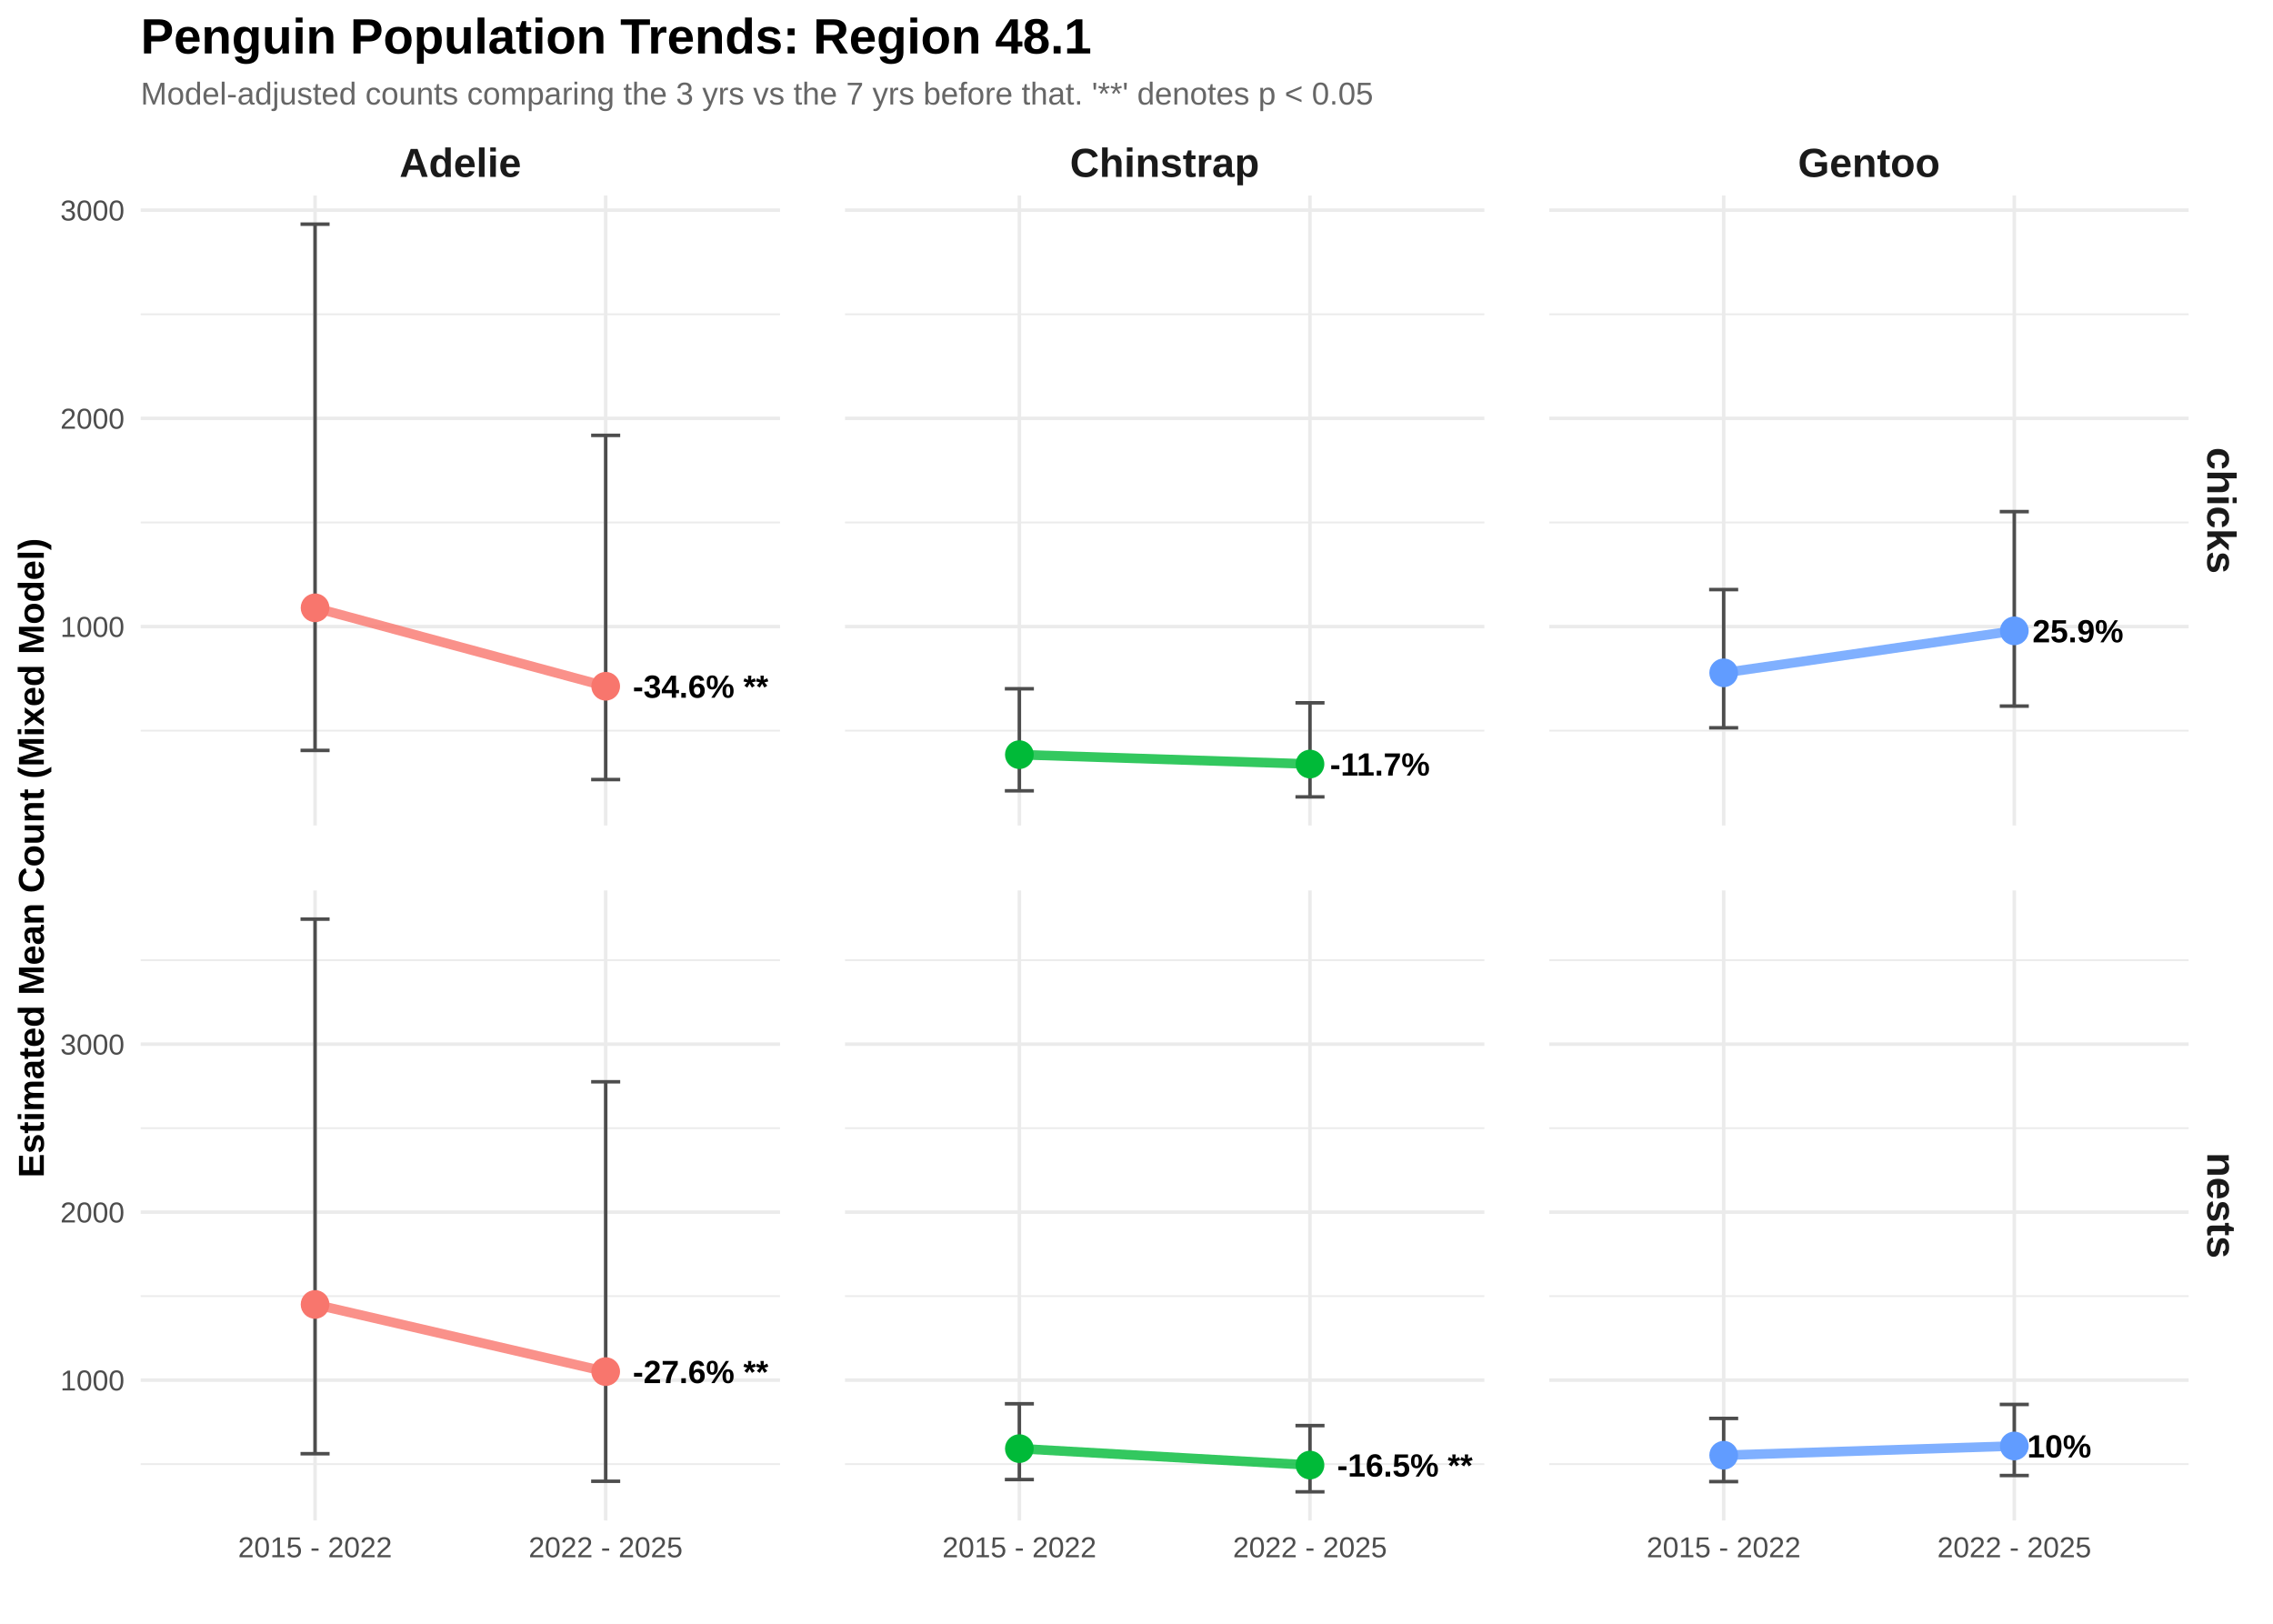
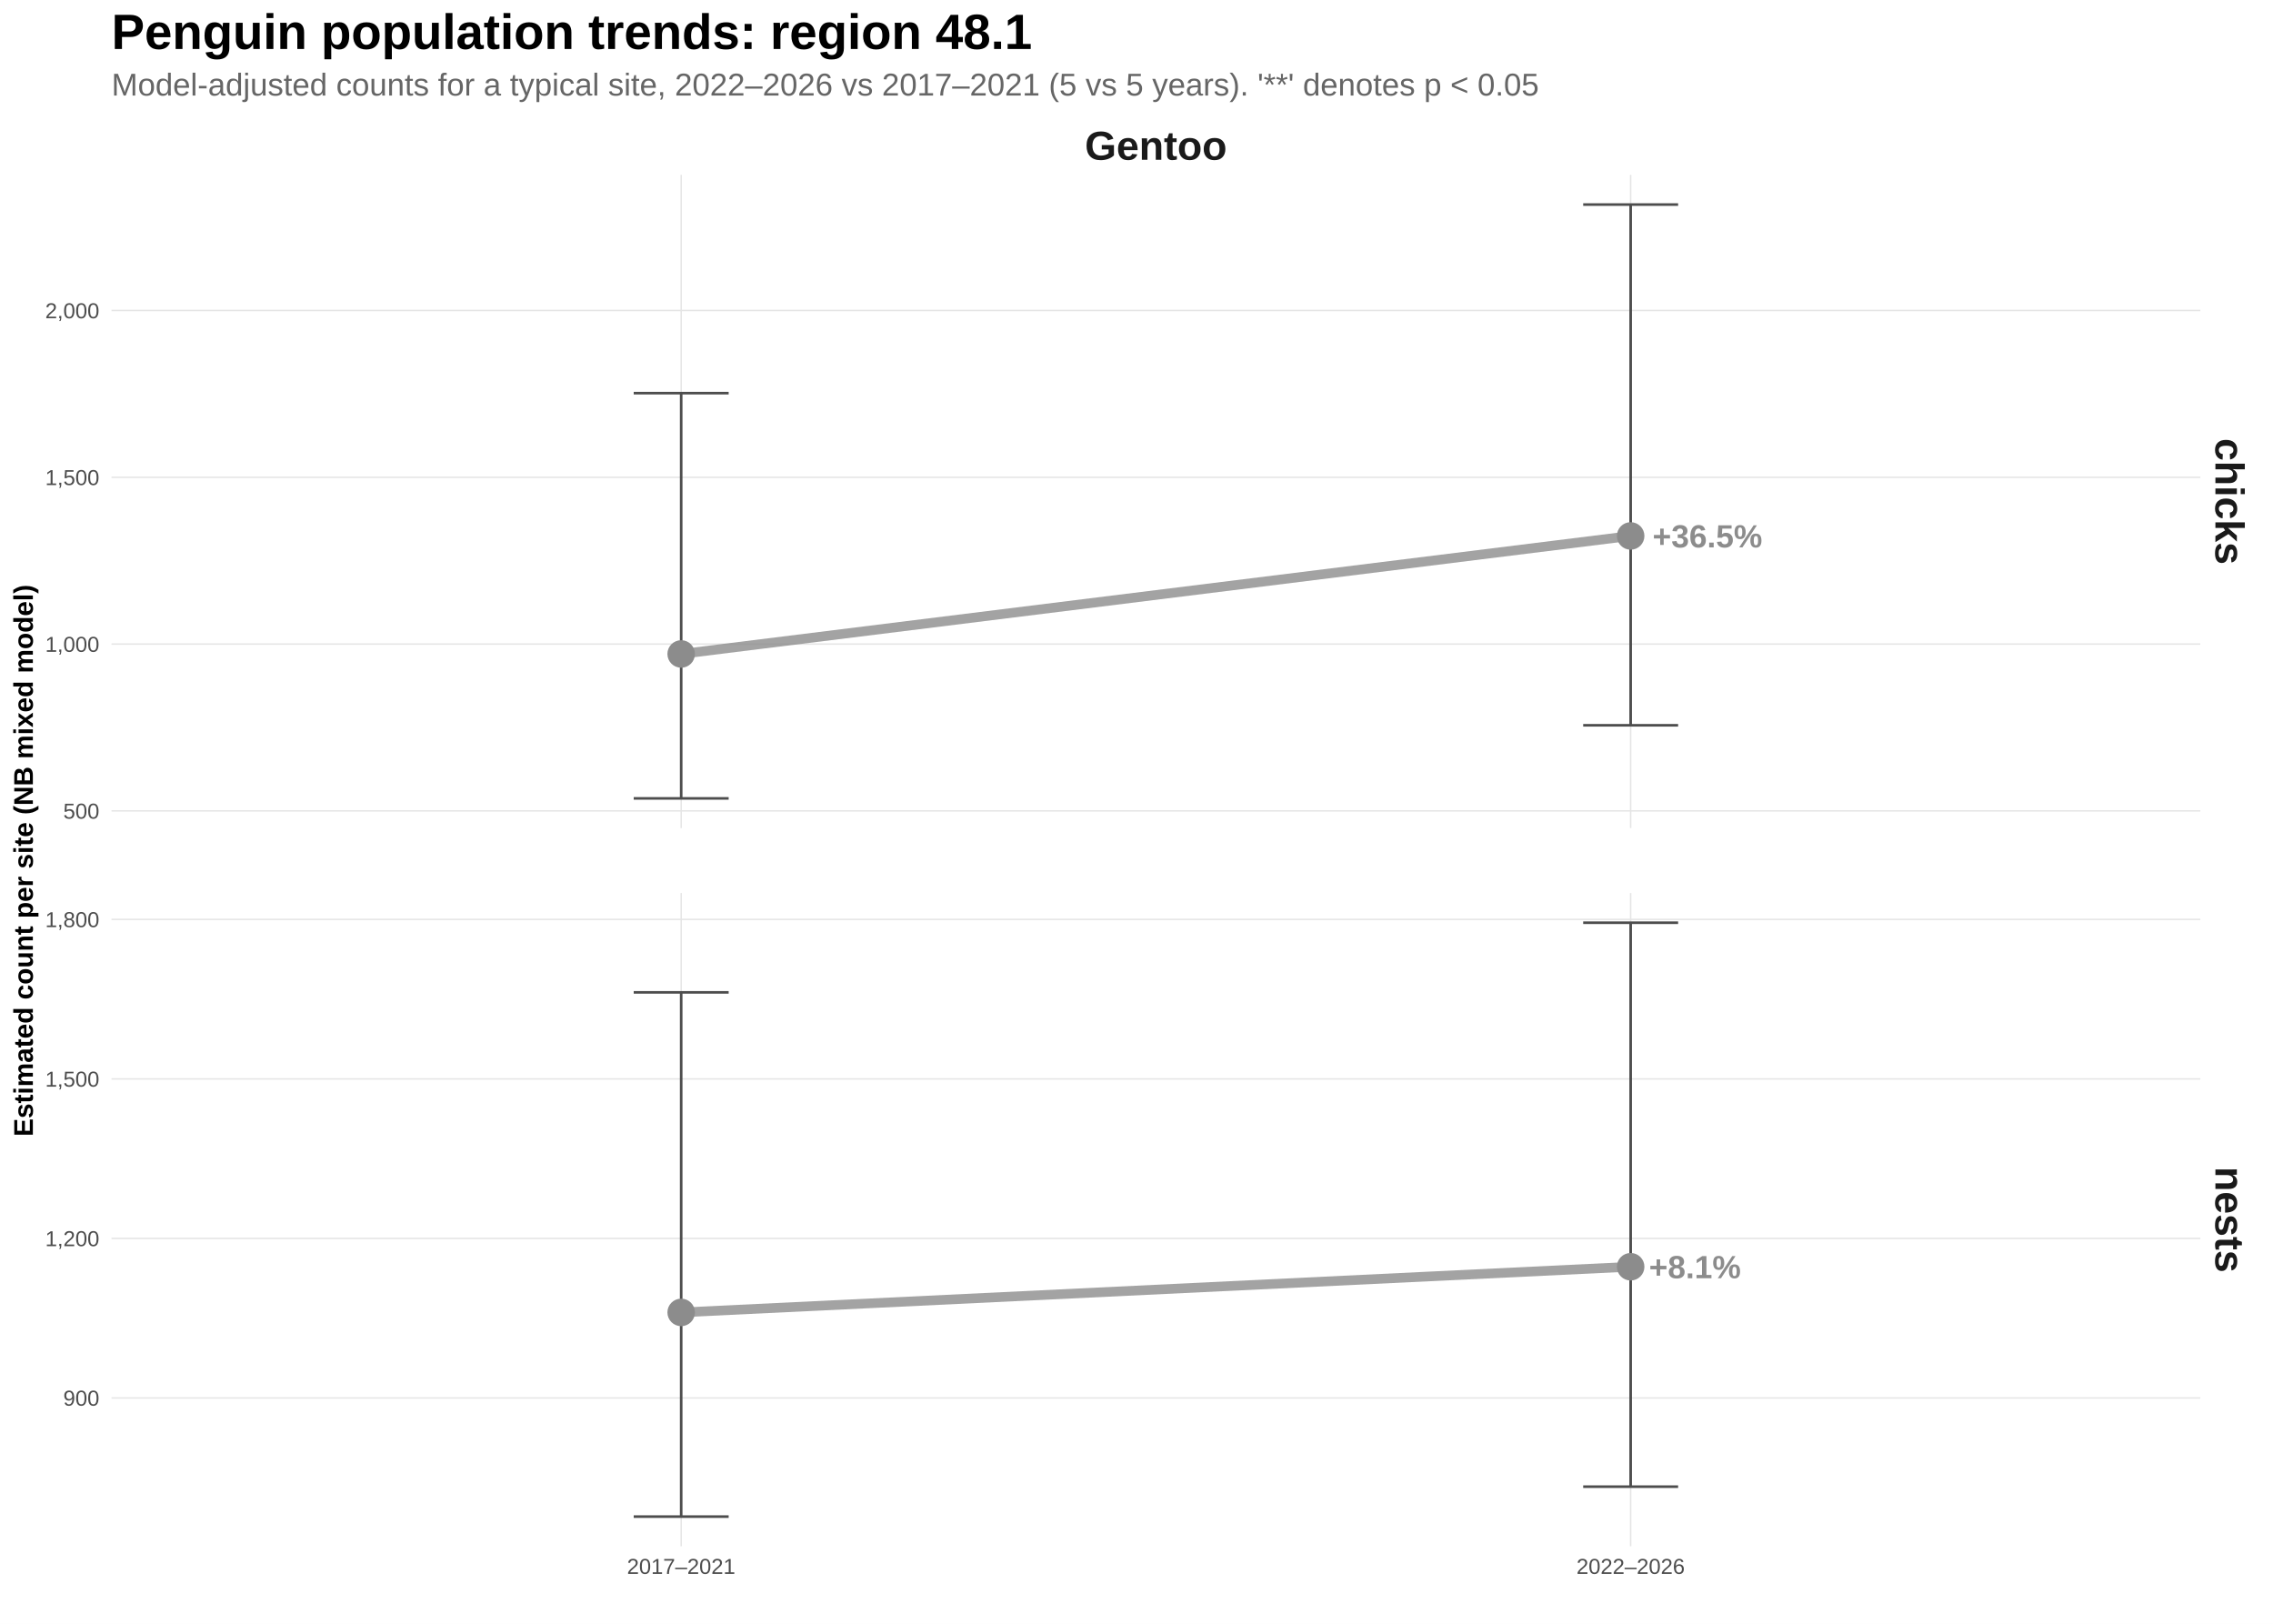
<svg xmlns="http://www.w3.org/2000/svg" width="1008.00pt" height="720.00pt" viewBox="0 0 1008.00 720.00">
  <g class="svglite">
    <defs>
      <style type="text/css">
    .svglite line, .svglite polyline, .svglite polygon, .svglite path, .svglite rect, .svglite circle {
      fill: none;
      stroke: #000000;
      stroke-linecap: round;
      stroke-linejoin: round;
      stroke-miterlimit: 10.00;
    }
    .svglite text {
      white-space: pre;
    }
    .svglite g.glyphgroup path {
      fill: inherit;
      stroke: none;
    }
  </style>
    </defs>
    <rect width="100%" height="100%" style="stroke: none; fill: #FFFFFF;" />
    <defs>
      <clipPath id="cpMC4wMHwxMDA4LjAwfDAuMDB8NzIwLjAw">
        <rect x="0.00" y="0.00" width="1008.00" height="720.00" />
      </clipPath>
    </defs>
    <g clip-path="url(#cpMC4wMHwxMDA4LjAwfDAuMDB8NzIwLjAw)">
-       <rect x="-0" y="0.00" width="1008.00" height="720.00" style="stroke-width: 1.55; stroke: none; fill: #FFFFFF;" />
+       <rect x="0" y="0.00" width="1008.00" height="720.00" style="stroke-width: 1.16; stroke: none; fill: #FFFFFF;" />
    </g>
    <defs>
-       <clipPath id="cpNjIuMzl8MzQ1LjkzfDg2LjcwfDM2Ni4wNQ==">
-         <rect x="62.39" y="86.70" width="283.53" height="279.35" />
+       <clipPath id="cpNDkuNDV8OTc1Ljc4fDc3LjU0fDM2Ny4xOQ==">
+         <rect x="49.45" y="77.54" width="926.33" height="289.66" />
      </clipPath>
    </defs>
-     <g clip-path="url(#cpNjIuMzl8MzQ1LjkzfDg2LjcwfDM2Ni4wNQ==)">
-       <polyline points="62.39,324.00 345.93,324.00 " style="stroke-width: 0.78; stroke: #EBEBEB; stroke-linecap: butt;" />
-       <polyline points="62.39,231.68 345.93,231.68 " style="stroke-width: 0.78; stroke: #EBEBEB; stroke-linecap: butt;" />
-       <polyline points="62.39,139.36 345.93,139.36 " style="stroke-width: 0.78; stroke: #EBEBEB; stroke-linecap: butt;" />
-       <polyline points="62.39,277.84 345.93,277.84 " style="stroke-width: 1.55; stroke: #EBEBEB; stroke-linecap: butt;" />
-       <polyline points="62.39,185.52 345.93,185.52 " style="stroke-width: 1.55; stroke: #EBEBEB; stroke-linecap: butt;" />
-       <polyline points="62.39,93.20 345.93,93.20 " style="stroke-width: 1.55; stroke: #EBEBEB; stroke-linecap: butt;" />
-       <polyline points="139.72,366.05 139.72,86.70 " style="stroke-width: 1.55; stroke: #EBEBEB; stroke-linecap: butt;" />
-       <polyline points="268.60,366.05 268.60,86.70 " style="stroke-width: 1.55; stroke: #EBEBEB; stroke-linecap: butt;" />
-       <polyline points="139.72,269.52 268.60,304.30 " style="stroke-width: 4.27; stroke: #F8766D; stroke-opacity: 0.80; stroke-linecap: butt;" />
-       <polyline points="133.27,99.40 146.16,99.40 " style="stroke-width: 1.55; stroke: #4D4D4D; stroke-linecap: butt;" />
-       <polyline points="139.72,99.40 139.72,332.75 " style="stroke-width: 1.55; stroke: #4D4D4D; stroke-linecap: butt;" />
-       <polyline points="133.27,332.75 146.16,332.75 " style="stroke-width: 1.55; stroke: #4D4D4D; stroke-linecap: butt;" />
-       <polyline points="262.15,193.06 275.04,193.06 " style="stroke-width: 1.55; stroke: #4D4D4D; stroke-linecap: butt;" />
-       <polyline points="268.60,193.06 268.60,345.67 " style="stroke-width: 1.55; stroke: #4D4D4D; stroke-linecap: butt;" />
-       <polyline points="262.15,345.67 275.04,345.67 " style="stroke-width: 1.55; stroke: #4D4D4D; stroke-linecap: butt;" />
-       <circle cx="139.72" cy="269.52" r="5.85" style="stroke-width: 1.03; stroke: #F8766D; fill: #F8766D;" />
-       <circle cx="268.60" cy="304.30" r="5.85" style="stroke-width: 1.03; stroke: #F8766D; fill: #F8766D;" />
-       <text x="280.61" y="309.39" style="font-size: 14.23px; font-weight: bold; font-family: &quot;Arial&quot;;" textLength="60.06px" lengthAdjust="spacingAndGlyphs">-34.6% **</text>
+     <g clip-path="url(#cpNDkuNDV8OTc1Ljc4fDc3LjU0fDM2Ny4xOQ==)">
+       <polyline points="49.45,359.56 975.78,359.56 " style="stroke-width: 0.64; stroke: #E5E5E5; stroke-linecap: butt;" />
+       <polyline points="49.45,285.60 975.78,285.60 " style="stroke-width: 0.64; stroke: #E5E5E5; stroke-linecap: butt;" />
+       <polyline points="49.45,211.65 975.78,211.65 " style="stroke-width: 0.64; stroke: #E5E5E5; stroke-linecap: butt;" />
+       <polyline points="49.45,137.69 975.78,137.69 " style="stroke-width: 0.64; stroke: #E5E5E5; stroke-linecap: butt;" />
+       <polyline points="302.08,367.19 302.08,77.54 " style="stroke-width: 0.64; stroke: #E5E5E5; stroke-linecap: butt;" />
+       <polyline points="723.14,367.19 723.14,77.54 " style="stroke-width: 0.64; stroke: #E5E5E5; stroke-linecap: butt;" />
+       <polyline points="302.08,289.98 723.14,237.65 " style="stroke-width: 4.27; stroke: #8C8C8C; stroke-opacity: 0.80; stroke-linecap: butt;" />
+       <polyline points="281.03,174.33 323.14,174.33 " style="stroke-width: 1.16; stroke: #4D4D4D; stroke-linecap: butt;" />
+       <polyline points="302.08,174.33 302.08,354.03 " style="stroke-width: 1.16; stroke: #4D4D4D; stroke-linecap: butt;" />
+       <polyline points="281.03,354.03 323.14,354.03 " style="stroke-width: 1.16; stroke: #4D4D4D; stroke-linecap: butt;" />
+       <polyline points="702.09,90.70 744.19,90.70 " style="stroke-width: 1.16; stroke: #4D4D4D; stroke-linecap: butt;" />
+       <polyline points="723.14,90.70 723.14,321.61 " style="stroke-width: 1.16; stroke: #4D4D4D; stroke-linecap: butt;" />
+       <polyline points="702.09,321.61 744.19,321.61 " style="stroke-width: 1.16; stroke: #4D4D4D; stroke-linecap: butt;" />
+       <circle cx="302.08" cy="289.98" r="5.72" style="stroke-width: 0.77; stroke: #8C8C8C; fill: #8C8C8C;" />
+       <circle cx="723.14" cy="237.65" r="5.72" style="stroke-width: 0.77; stroke: #8C8C8C; fill: #8C8C8C;" />
+       <text x="732.86" y="242.74" style="font-size: 14.23px; font-weight: bold;fill: #8C8C8C; font-family: &quot;Arial&quot;;" textLength="48.61px" lengthAdjust="spacingAndGlyphs">+36.5%</text>
    </g>
    <g clip-path="url(#cpMC4wMHwxMDA4LjAwfDAuMDB8NzIwLjAw)">
</g>
    <defs>
-       <clipPath id="cpNjIuMzl8MzQ1LjkzfDM5NC44NXw2NzQuMjA=">
-         <rect x="62.39" y="394.85" width="283.53" height="279.35" />
+       <clipPath id="cpNDkuNDV8OTc1Ljc4fDM5NS45OXw2ODUuNjU=">
+         <rect x="49.45" y="395.99" width="926.33" height="289.66" />
      </clipPath>
    </defs>
-     <g clip-path="url(#cpNjIuMzl8MzQ1LjkzfDM5NC44NXw2NzQuMjA=)">
-       <polyline points="62.39,649.21 345.93,649.21 " style="stroke-width: 0.78; stroke: #EBEBEB; stroke-linecap: butt;" />
-       <polyline points="62.39,574.73 345.93,574.73 " style="stroke-width: 0.78; stroke: #EBEBEB; stroke-linecap: butt;" />
-       <polyline points="62.39,500.25 345.93,500.25 " style="stroke-width: 0.78; stroke: #EBEBEB; stroke-linecap: butt;" />
-       <polyline points="62.39,425.77 345.93,425.77 " style="stroke-width: 0.78; stroke: #EBEBEB; stroke-linecap: butt;" />
-       <polyline points="62.39,611.97 345.93,611.97 " style="stroke-width: 1.55; stroke: #EBEBEB; stroke-linecap: butt;" />
-       <polyline points="62.39,537.49 345.93,537.49 " style="stroke-width: 1.55; stroke: #EBEBEB; stroke-linecap: butt;" />
-       <polyline points="62.39,463.01 345.93,463.01 " style="stroke-width: 1.55; stroke: #EBEBEB; stroke-linecap: butt;" />
-       <polyline points="139.72,674.20 139.72,394.85 " style="stroke-width: 1.55; stroke: #EBEBEB; stroke-linecap: butt;" />
-       <polyline points="268.60,674.20 268.60,394.85 " style="stroke-width: 1.55; stroke: #EBEBEB; stroke-linecap: butt;" />
-       <polyline points="139.72,578.42 268.60,608.19 " style="stroke-width: 4.27; stroke: #F8766D; stroke-opacity: 0.80; stroke-linecap: butt;" />
-       <polyline points="133.27,407.55 146.16,407.55 " style="stroke-width: 1.55; stroke: #4D4D4D; stroke-linecap: butt;" />
-       <polyline points="139.72,407.55 139.72,644.61 " style="stroke-width: 1.55; stroke: #4D4D4D; stroke-linecap: butt;" />
-       <polyline points="133.27,644.61 146.16,644.61 " style="stroke-width: 1.55; stroke: #4D4D4D; stroke-linecap: butt;" />
-       <polyline points="262.15,479.69 275.04,479.69 " style="stroke-width: 1.55; stroke: #4D4D4D; stroke-linecap: butt;" />
-       <polyline points="268.60,479.69 268.60,656.83 " style="stroke-width: 1.55; stroke: #4D4D4D; stroke-linecap: butt;" />
-       <polyline points="262.15,656.83 275.04,656.83 " style="stroke-width: 1.55; stroke: #4D4D4D; stroke-linecap: butt;" />
-       <circle cx="139.72" cy="578.42" r="5.85" style="stroke-width: 1.03; stroke: #F8766D; fill: #F8766D;" />
-       <circle cx="268.60" cy="608.19" r="5.85" style="stroke-width: 1.03; stroke: #F8766D; fill: #F8766D;" />
-       <text x="280.61" y="613.28" style="font-size: 14.23px; font-weight: bold; font-family: &quot;Arial&quot;;" textLength="60.06px" lengthAdjust="spacingAndGlyphs">-27.6% **</text>
+     <g clip-path="url(#cpNDkuNDV8OTc1Ljc4fDM5NS45OXw2ODUuNjU=)">
+       <polyline points="49.45,619.87 975.78,619.87 " style="stroke-width: 0.64; stroke: #E5E5E5; stroke-linecap: butt;" />
+       <polyline points="49.45,549.14 975.78,549.14 " style="stroke-width: 0.64; stroke: #E5E5E5; stroke-linecap: butt;" />
+       <polyline points="49.45,478.41 975.78,478.41 " style="stroke-width: 0.64; stroke: #E5E5E5; stroke-linecap: butt;" />
+       <polyline points="49.45,407.68 975.78,407.68 " style="stroke-width: 0.64; stroke: #E5E5E5; stroke-linecap: butt;" />
+       <polyline points="302.08,685.65 302.08,395.99 " style="stroke-width: 0.64; stroke: #E5E5E5; stroke-linecap: butt;" />
+       <polyline points="723.14,685.65 723.14,395.99 " style="stroke-width: 0.64; stroke: #E5E5E5; stroke-linecap: butt;" />
+       <polyline points="302.08,581.95 723.14,561.70 " style="stroke-width: 4.27; stroke: #8C8C8C; stroke-opacity: 0.80; stroke-linecap: butt;" />
+       <polyline points="281.03,440.05 323.14,440.05 " style="stroke-width: 1.16; stroke: #4D4D4D; stroke-linecap: butt;" />
+       <polyline points="302.08,440.05 302.08,672.49 " style="stroke-width: 1.16; stroke: #4D4D4D; stroke-linecap: butt;" />
+       <polyline points="281.03,672.49 323.14,672.49 " style="stroke-width: 1.16; stroke: #4D4D4D; stroke-linecap: butt;" />
+       <polyline points="702.09,409.16 744.19,409.16 " style="stroke-width: 1.16; stroke: #4D4D4D; stroke-linecap: butt;" />
+       <polyline points="723.14,409.16 723.14,659.22 " style="stroke-width: 1.16; stroke: #4D4D4D; stroke-linecap: butt;" />
+       <polyline points="702.09,659.22 744.19,659.22 " style="stroke-width: 1.16; stroke: #4D4D4D; stroke-linecap: butt;" />
+       <circle cx="302.08" cy="581.95" r="5.72" style="stroke-width: 0.77; stroke: #8C8C8C; fill: #8C8C8C;" />
+       <circle cx="723.14" cy="561.70" r="5.72" style="stroke-width: 0.77; stroke: #8C8C8C; fill: #8C8C8C;" />
+       <text x="731.28" y="566.79" style="font-size: 14.23px; font-weight: bold;fill: #8C8C8C; font-family: &quot;Arial&quot;;" textLength="40.70px" lengthAdjust="spacingAndGlyphs">+8.1%</text>
    </g>
    <g clip-path="url(#cpMC4wMHwxMDA4LjAwfDAuMDB8NzIwLjAw)">
</g>
    <defs>
-       <clipPath id="cpMzc0LjczfDY1OC4yNnw4Ni43MHwzNjYuMDU=">
-         <rect x="374.73" y="86.70" width="283.53" height="279.35" />
+       <clipPath id="cpNDkuNDV8OTc1Ljc4fDUxLjI5fDc3LjU0">
+         <rect x="49.45" y="51.29" width="926.33" height="26.25" />
      </clipPath>
    </defs>
-     <g clip-path="url(#cpMzc0LjczfDY1OC4yNnw4Ni43MHwzNjYuMDU=)">
-       <polyline points="374.73,324.00 658.26,324.00 " style="stroke-width: 0.78; stroke: #EBEBEB; stroke-linecap: butt;" />
-       <polyline points="374.73,231.68 658.26,231.68 " style="stroke-width: 0.78; stroke: #EBEBEB; stroke-linecap: butt;" />
-       <polyline points="374.73,139.36 658.26,139.36 " style="stroke-width: 0.78; stroke: #EBEBEB; stroke-linecap: butt;" />
-       <polyline points="374.73,277.84 658.26,277.84 " style="stroke-width: 1.55; stroke: #EBEBEB; stroke-linecap: butt;" />
-       <polyline points="374.73,185.52 658.26,185.52 " style="stroke-width: 1.55; stroke: #EBEBEB; stroke-linecap: butt;" />
-       <polyline points="374.73,93.20 658.26,93.20 " style="stroke-width: 1.55; stroke: #EBEBEB; stroke-linecap: butt;" />
-       <polyline points="452.05,366.05 452.05,86.70 " style="stroke-width: 1.55; stroke: #EBEBEB; stroke-linecap: butt;" />
-       <polyline points="580.93,366.05 580.93,86.70 " style="stroke-width: 1.55; stroke: #EBEBEB; stroke-linecap: butt;" />
-       <polyline points="452.05,334.63 580.93,338.80 " style="stroke-width: 4.27; stroke: #00BA38; stroke-opacity: 0.80; stroke-linecap: butt;" />
-       <polyline points="445.61,305.42 458.50,305.42 " style="stroke-width: 1.55; stroke: #4D4D4D; stroke-linecap: butt;" />
-       <polyline points="452.05,305.42 452.05,350.66 " style="stroke-width: 1.55; stroke: #4D4D4D; stroke-linecap: butt;" />
-       <polyline points="445.61,350.66 458.50,350.66 " style="stroke-width: 1.55; stroke: #4D4D4D; stroke-linecap: butt;" />
-       <polyline points="574.49,311.64 587.38,311.64 " style="stroke-width: 1.55; stroke: #4D4D4D; stroke-linecap: butt;" />
-       <polyline points="580.93,311.64 580.93,353.35 " style="stroke-width: 1.55; stroke: #4D4D4D; stroke-linecap: butt;" />
-       <polyline points="574.49,353.35 587.38,353.35 " style="stroke-width: 1.55; stroke: #4D4D4D; stroke-linecap: butt;" />
-       <circle cx="452.05" cy="334.63" r="5.85" style="stroke-width: 1.03; stroke: #00BA38; fill: #00BA38;" />
-       <circle cx="580.93" cy="338.80" r="5.85" style="stroke-width: 1.03; stroke: #00BA38; fill: #00BA38;" />
-       <text x="589.79" y="343.89" style="font-size: 14.23px; font-weight: bold; font-family: &quot;Arial&quot;;" textLength="44.27px" lengthAdjust="spacingAndGlyphs">-11.7%</text>
+     <g clip-path="url(#cpNDkuNDV8OTc1Ljc4fDUxLjI5fDc3LjU0)">
+       <text x="512.61" y="70.86" text-anchor="middle" style="font-size: 18.00px; font-weight: bold;fill: #1A1A1A; font-family: &quot;Arial&quot;;" textLength="63.02px" lengthAdjust="spacingAndGlyphs">Gentoo</text>
    </g>
    <g clip-path="url(#cpMC4wMHwxMDA4LjAwfDAuMDB8NzIwLjAw)">
</g>
    <defs>
-       <clipPath id="cpMzc0LjczfDY1OC4yNnwzOTQuODV8Njc0LjIw">
-         <rect x="374.73" y="394.85" width="283.53" height="279.35" />
+       <clipPath id="cpOTc1Ljc4fDEwMDIuMDJ8NzcuNTR8MzY3LjE5">
+         <rect x="975.78" y="77.54" width="26.25" height="289.66" />
      </clipPath>
    </defs>
-     <g clip-path="url(#cpMzc0LjczfDY1OC4yNnwzOTQuODV8Njc0LjIw)">
-       <polyline points="374.73,649.21 658.26,649.21 " style="stroke-width: 0.78; stroke: #EBEBEB; stroke-linecap: butt;" />
-       <polyline points="374.73,574.73 658.26,574.73 " style="stroke-width: 0.78; stroke: #EBEBEB; stroke-linecap: butt;" />
-       <polyline points="374.73,500.25 658.26,500.25 " style="stroke-width: 0.78; stroke: #EBEBEB; stroke-linecap: butt;" />
-       <polyline points="374.73,425.77 658.26,425.77 " style="stroke-width: 0.78; stroke: #EBEBEB; stroke-linecap: butt;" />
-       <polyline points="374.73,611.97 658.26,611.97 " style="stroke-width: 1.55; stroke: #EBEBEB; stroke-linecap: butt;" />
-       <polyline points="374.73,537.49 658.26,537.49 " style="stroke-width: 1.55; stroke: #EBEBEB; stroke-linecap: butt;" />
-       <polyline points="374.73,463.01 658.26,463.01 " style="stroke-width: 1.55; stroke: #EBEBEB; stroke-linecap: butt;" />
-       <polyline points="452.05,674.20 452.05,394.85 " style="stroke-width: 1.55; stroke: #EBEBEB; stroke-linecap: butt;" />
-       <polyline points="580.93,674.20 580.93,394.85 " style="stroke-width: 1.55; stroke: #EBEBEB; stroke-linecap: butt;" />
-       <polyline points="452.05,642.35 580.93,649.64 " style="stroke-width: 4.27; stroke: #00BA38; stroke-opacity: 0.80; stroke-linecap: butt;" />
-       <polyline points="445.61,622.46 458.50,622.46 " style="stroke-width: 1.55; stroke: #4D4D4D; stroke-linecap: butt;" />
-       <polyline points="452.05,622.46 452.05,656.06 " style="stroke-width: 1.55; stroke: #4D4D4D; stroke-linecap: butt;" />
-       <polyline points="445.61,656.06 458.50,656.06 " style="stroke-width: 1.55; stroke: #4D4D4D; stroke-linecap: butt;" />
-       <polyline points="574.49,632.14 587.38,632.14 " style="stroke-width: 1.55; stroke: #4D4D4D; stroke-linecap: butt;" />
-       <polyline points="580.93,632.14 580.93,661.50 " style="stroke-width: 1.55; stroke: #4D4D4D; stroke-linecap: butt;" />
-       <polyline points="574.49,661.50 587.38,661.50 " style="stroke-width: 1.55; stroke: #4D4D4D; stroke-linecap: butt;" />
-       <circle cx="452.05" cy="642.35" r="5.85" style="stroke-width: 1.03; stroke: #00BA38; fill: #00BA38;" />
-       <circle cx="580.93" cy="649.64" r="5.85" style="stroke-width: 1.03; stroke: #00BA38; fill: #00BA38;" />
-       <text x="592.95" y="654.73" style="font-size: 14.23px; font-weight: bold; font-family: &quot;Arial&quot;;" textLength="60.06px" lengthAdjust="spacingAndGlyphs">-16.5% **</text>
+     <g clip-path="url(#cpOTc1Ljc4fDEwMDIuMDJ8NzcuNTR8MzY3LjE5)">
+       <text transform="translate(982.46,222.37) rotate(90)" text-anchor="middle" style="font-size: 18.00px; font-weight: bold;fill: #1A1A1A; font-family: &quot;Arial&quot;;" textLength="56.06px" lengthAdjust="spacingAndGlyphs">chicks</text>
    </g>
    <g clip-path="url(#cpMC4wMHwxMDA4LjAwfDAuMDB8NzIwLjAw)">
</g>
    <defs>
-       <clipPath id="cpNjg3LjA2fDk3MC42MHw4Ni43MHwzNjYuMDU=">
-         <rect x="687.06" y="86.70" width="283.53" height="279.35" />
+       <clipPath id="cpOTc1Ljc4fDEwMDIuMDJ8Mzk1Ljk5fDY4NS42NQ==">
+         <rect x="975.78" y="395.99" width="26.25" height="289.66" />
      </clipPath>
    </defs>
-     <g clip-path="url(#cpNjg3LjA2fDk3MC42MHw4Ni43MHwzNjYuMDU=)">
-       <polyline points="687.06,324.00 970.60,324.00 " style="stroke-width: 0.78; stroke: #EBEBEB; stroke-linecap: butt;" />
-       <polyline points="687.06,231.68 970.60,231.68 " style="stroke-width: 0.78; stroke: #EBEBEB; stroke-linecap: butt;" />
-       <polyline points="687.06,139.36 970.60,139.36 " style="stroke-width: 0.78; stroke: #EBEBEB; stroke-linecap: butt;" />
-       <polyline points="687.06,277.84 970.60,277.84 " style="stroke-width: 1.55; stroke: #EBEBEB; stroke-linecap: butt;" />
-       <polyline points="687.06,185.52 970.60,185.52 " style="stroke-width: 1.55; stroke: #EBEBEB; stroke-linecap: butt;" />
-       <polyline points="687.06,93.20 970.60,93.20 " style="stroke-width: 1.55; stroke: #EBEBEB; stroke-linecap: butt;" />
-       <polyline points="764.39,366.05 764.39,86.70 " style="stroke-width: 1.55; stroke: #EBEBEB; stroke-linecap: butt;" />
-       <polyline points="893.27,366.05 893.27,86.70 " style="stroke-width: 1.55; stroke: #EBEBEB; stroke-linecap: butt;" />
-       <polyline points="764.39,298.34 893.27,279.73 " style="stroke-width: 4.27; stroke: #619CFF; stroke-opacity: 0.80; stroke-linecap: butt;" />
-       <polyline points="757.94,261.43 770.83,261.43 " style="stroke-width: 1.55; stroke: #4D4D4D; stroke-linecap: butt;" />
-       <polyline points="764.39,261.43 764.39,322.72 " style="stroke-width: 1.55; stroke: #4D4D4D; stroke-linecap: butt;" />
-       <polyline points="757.94,322.72 770.83,322.72 " style="stroke-width: 1.55; stroke: #4D4D4D; stroke-linecap: butt;" />
-       <polyline points="886.82,226.86 899.71,226.86 " style="stroke-width: 1.55; stroke: #4D4D4D; stroke-linecap: butt;" />
-       <polyline points="893.27,226.86 893.27,313.09 " style="stroke-width: 1.55; stroke: #4D4D4D; stroke-linecap: butt;" />
-       <polyline points="886.82,313.09 899.71,313.09 " style="stroke-width: 1.55; stroke: #4D4D4D; stroke-linecap: butt;" />
-       <circle cx="764.39" cy="298.34" r="5.85" style="stroke-width: 1.03; stroke: #619CFF; fill: #619CFF;" />
-       <circle cx="893.27" cy="279.73" r="5.85" style="stroke-width: 1.03; stroke: #619CFF; fill: #619CFF;" />
-       <text x="901.33" y="284.82" style="font-size: 14.23px; font-weight: bold; font-family: &quot;Arial&quot;;" textLength="40.31px" lengthAdjust="spacingAndGlyphs">25.9%</text>
+     <g clip-path="url(#cpOTc1Ljc4fDEwMDIuMDJ8Mzk1Ljk5fDY4NS42NQ==)">
+       <text transform="translate(982.46,540.82) rotate(90)" text-anchor="middle" style="font-size: 18.00px; font-weight: bold;fill: #1A1A1A; font-family: &quot;Arial&quot;;" textLength="47.05px" lengthAdjust="spacingAndGlyphs">nests</text>
    </g>
    <g clip-path="url(#cpMC4wMHwxMDA4LjAwfDAuMDB8NzIwLjAw)">
- </g>
-     <defs>
-       <clipPath id="cpNjg3LjA2fDk3MC42MHwzOTQuODV8Njc0LjIw">
-         <rect x="687.06" y="394.85" width="283.53" height="279.35" />
-       </clipPath>
-     </defs>
-     <g clip-path="url(#cpNjg3LjA2fDk3MC42MHwzOTQuODV8Njc0LjIw)">
-       <polyline points="687.06,649.21 970.60,649.21 " style="stroke-width: 0.78; stroke: #EBEBEB; stroke-linecap: butt;" />
-       <polyline points="687.06,574.73 970.60,574.73 " style="stroke-width: 0.78; stroke: #EBEBEB; stroke-linecap: butt;" />
-       <polyline points="687.06,500.25 970.60,500.25 " style="stroke-width: 0.78; stroke: #EBEBEB; stroke-linecap: butt;" />
-       <polyline points="687.06,425.77 970.60,425.77 " style="stroke-width: 0.78; stroke: #EBEBEB; stroke-linecap: butt;" />
-       <polyline points="687.06,611.97 970.60,611.97 " style="stroke-width: 1.55; stroke: #EBEBEB; stroke-linecap: butt;" />
-       <polyline points="687.06,537.49 970.60,537.49 " style="stroke-width: 1.55; stroke: #EBEBEB; stroke-linecap: butt;" />
-       <polyline points="687.06,463.01 970.60,463.01 " style="stroke-width: 1.55; stroke: #EBEBEB; stroke-linecap: butt;" />
-       <polyline points="764.39,674.20 764.39,394.85 " style="stroke-width: 1.55; stroke: #EBEBEB; stroke-linecap: butt;" />
-       <polyline points="893.27,674.20 893.27,394.85 " style="stroke-width: 1.55; stroke: #EBEBEB; stroke-linecap: butt;" />
-       <polyline points="764.39,645.28 893.27,641.18 " style="stroke-width: 4.27; stroke: #619CFF; stroke-opacity: 0.80; stroke-linecap: butt;" />
-       <polyline points="757.94,628.96 770.83,628.96 " style="stroke-width: 1.55; stroke: #4D4D4D; stroke-linecap: butt;" />
-       <polyline points="764.39,628.96 764.39,656.97 " style="stroke-width: 1.55; stroke: #4D4D4D; stroke-linecap: butt;" />
-       <polyline points="757.94,656.97 770.83,656.97 " style="stroke-width: 1.55; stroke: #4D4D4D; stroke-linecap: butt;" />
-       <polyline points="886.82,622.76 899.71,622.76 " style="stroke-width: 1.55; stroke: #4D4D4D; stroke-linecap: butt;" />
-       <polyline points="893.27,622.76 893.27,654.27 " style="stroke-width: 1.55; stroke: #4D4D4D; stroke-linecap: butt;" />
-       <polyline points="886.82,654.27 899.71,654.27 " style="stroke-width: 1.55; stroke: #4D4D4D; stroke-linecap: butt;" />
-       <circle cx="764.39" cy="645.28" r="5.85" style="stroke-width: 1.03; stroke: #619CFF; fill: #619CFF;" />
-       <circle cx="893.27" cy="641.18" r="5.85" style="stroke-width: 1.03; stroke: #619CFF; fill: #619CFF;" />
-       <text x="898.96" y="646.27" style="font-size: 14.23px; font-weight: bold; font-family: &quot;Arial&quot;;" textLength="28.45px" lengthAdjust="spacingAndGlyphs">10%</text>
-     </g>
-     <g clip-path="url(#cpMC4wMHwxMDA4LjAwfDAuMDB8NzIwLjAw)">
- </g>
-     <defs>
-       <clipPath id="cpNjIuMzl8MzQ1LjkzfDU3LjI3fDg2Ljcw">
-         <rect x="62.39" y="57.27" width="283.53" height="29.43" />
-       </clipPath>
-     </defs>
-     <g clip-path="url(#cpNjIuMzl8MzQ1LjkzfDU3LjI3fDg2Ljcw)">
-       <text x="204.16" y="78.43" text-anchor="middle" style="font-size: 18.00px; font-weight: bold;fill: #1A1A1A; font-family: &quot;Arial&quot;;" textLength="54.03px" lengthAdjust="spacingAndGlyphs">Adelie</text>
-     </g>
-     <g clip-path="url(#cpMC4wMHwxMDA4LjAwfDAuMDB8NzIwLjAw)">
- </g>
-     <defs>
-       <clipPath id="cpMzc0LjczfDY1OC4yNnw1Ny4yN3w4Ni43MA==">
-         <rect x="374.73" y="57.27" width="283.53" height="29.43" />
-       </clipPath>
-     </defs>
-     <g clip-path="url(#cpMzc0LjczfDY1OC4yNnw1Ny4yN3w4Ni43MA==)">
-       <text x="516.49" y="78.43" text-anchor="middle" style="font-size: 18.00px; font-weight: bold;fill: #1A1A1A; font-family: &quot;Arial&quot;;" textLength="84.03px" lengthAdjust="spacingAndGlyphs">Chinstrap</text>
-     </g>
-     <g clip-path="url(#cpMC4wMHwxMDA4LjAwfDAuMDB8NzIwLjAw)">
- </g>
-     <defs>
-       <clipPath id="cpNjg3LjA2fDk3MC42MHw1Ny4yN3w4Ni43MA==">
-         <rect x="687.06" y="57.27" width="283.53" height="29.43" />
-       </clipPath>
-     </defs>
-     <g clip-path="url(#cpNjg3LjA2fDk3MC42MHw1Ny4yN3w4Ni43MA==)">
-       <text x="828.83" y="78.43" text-anchor="middle" style="font-size: 18.00px; font-weight: bold;fill: #1A1A1A; font-family: &quot;Arial&quot;;" textLength="63.02px" lengthAdjust="spacingAndGlyphs">Gentoo</text>
-     </g>
-     <g clip-path="url(#cpMC4wMHwxMDA4LjAwfDAuMDB8NzIwLjAw)">
- </g>
-     <defs>
-       <clipPath id="cpOTcwLjYwfDEwMDAuMDN8ODYuNzB8MzY2LjA1">
-         <rect x="970.60" y="86.70" width="29.43" height="279.35" />
-       </clipPath>
-     </defs>
-     <g clip-path="url(#cpOTcwLjYwfDEwMDAuMDN8ODYuNzB8MzY2LjA1)">
-       <text transform="translate(978.87,226.38) rotate(90)" text-anchor="middle" style="font-size: 18.00px; font-weight: bold;fill: #1A1A1A; font-family: &quot;Arial&quot;;" textLength="56.06px" lengthAdjust="spacingAndGlyphs">chicks</text>
-     </g>
-     <g clip-path="url(#cpMC4wMHwxMDA4LjAwfDAuMDB8NzIwLjAw)">
- </g>
-     <defs>
-       <clipPath id="cpOTcwLjYwfDEwMDAuMDN8Mzk0Ljg1fDY3NC4yMA==">
-         <rect x="970.60" y="394.85" width="29.43" height="279.35" />
-       </clipPath>
-     </defs>
-     <g clip-path="url(#cpOTcwLjYwfDEwMDAuMDN8Mzk0Ljg1fDY3NC4yMA==)">
-       <text transform="translate(978.87,534.52) rotate(90)" text-anchor="middle" style="font-size: 18.00px; font-weight: bold;fill: #1A1A1A; font-family: &quot;Arial&quot;;" textLength="47.05px" lengthAdjust="spacingAndGlyphs">nests</text>
-     </g>
-     <g clip-path="url(#cpMC4wMHwxMDA4LjAwfDAuMDB8NzIwLjAw)">
-       <text x="139.72" y="690.53" text-anchor="middle" style="font-size: 12.80px;fill: #4D4D4D; font-family: &quot;Arial&quot;;" textLength="68.27px" lengthAdjust="spacingAndGlyphs">2015 - 2022</text>
-       <text x="268.60" y="690.53" text-anchor="middle" style="font-size: 12.80px;fill: #4D4D4D; font-family: &quot;Arial&quot;;" textLength="68.27px" lengthAdjust="spacingAndGlyphs">2022 - 2025</text>
-       <text x="452.05" y="690.53" text-anchor="middle" style="font-size: 12.80px;fill: #4D4D4D; font-family: &quot;Arial&quot;;" textLength="68.27px" lengthAdjust="spacingAndGlyphs">2015 - 2022</text>
-       <text x="580.93" y="690.53" text-anchor="middle" style="font-size: 12.80px;fill: #4D4D4D; font-family: &quot;Arial&quot;;" textLength="68.27px" lengthAdjust="spacingAndGlyphs">2022 - 2025</text>
-       <text x="764.39" y="690.53" text-anchor="middle" style="font-size: 12.80px;fill: #4D4D4D; font-family: &quot;Arial&quot;;" textLength="68.27px" lengthAdjust="spacingAndGlyphs">2015 - 2022</text>
-       <text x="893.27" y="690.53" text-anchor="middle" style="font-size: 12.80px;fill: #4D4D4D; font-family: &quot;Arial&quot;;" textLength="68.27px" lengthAdjust="spacingAndGlyphs">2022 - 2025</text>
-       <text x="55.22" y="282.42" text-anchor="end" style="font-size: 12.80px;fill: #4D4D4D; font-family: &quot;Arial&quot;;" textLength="28.44px" lengthAdjust="spacingAndGlyphs">1000</text>
-       <text x="55.22" y="190.10" text-anchor="end" style="font-size: 12.80px;fill: #4D4D4D; font-family: &quot;Arial&quot;;" textLength="28.44px" lengthAdjust="spacingAndGlyphs">2000</text>
-       <text x="55.22" y="97.78" text-anchor="end" style="font-size: 12.80px;fill: #4D4D4D; font-family: &quot;Arial&quot;;" textLength="28.44px" lengthAdjust="spacingAndGlyphs">3000</text>
-       <text x="55.22" y="616.55" text-anchor="end" style="font-size: 12.80px;fill: #4D4D4D; font-family: &quot;Arial&quot;;" textLength="28.44px" lengthAdjust="spacingAndGlyphs">1000</text>
-       <text x="55.22" y="542.07" text-anchor="end" style="font-size: 12.80px;fill: #4D4D4D; font-family: &quot;Arial&quot;;" textLength="28.44px" lengthAdjust="spacingAndGlyphs">2000</text>
-       <text x="55.22" y="467.59" text-anchor="end" style="font-size: 12.80px;fill: #4D4D4D; font-family: &quot;Arial&quot;;" textLength="28.44px" lengthAdjust="spacingAndGlyphs">3000</text>
-       <text transform="translate(19.43,380.45) rotate(-90)" text-anchor="middle" style="font-size: 16.00px; font-weight: bold; font-family: &quot;Arial&quot;;" textLength="283.77px" lengthAdjust="spacingAndGlyphs">Estimated Mean Count (Mixed Model)</text>
-       <text x="62.39" y="46.35" style="font-size: 14.00px;fill: #666666; font-family: &quot;Arial&quot;;" textLength="546.41px" lengthAdjust="spacingAndGlyphs">Model-adjusted counts comparing the 3 yrs vs the 7 yrs before that. '**' denotes p &lt; 0.05</text>
-       <text x="62.39" y="23.72" style="font-size: 22.00px; font-weight: bold; font-family: &quot;Arial&quot;;" textLength="421.66px" lengthAdjust="spacingAndGlyphs">Penguin Population Trends: Region 48.1</text>
+       <text x="302.08" y="697.90" text-anchor="middle" style="font-size: 9.60px;fill: #4D4D4D; font-family: &quot;Arial&quot;;" textLength="47.95px" lengthAdjust="spacingAndGlyphs">2017–2021</text>
+       <text x="723.14" y="697.90" text-anchor="middle" style="font-size: 9.60px;fill: #4D4D4D; font-family: &quot;Arial&quot;;" textLength="47.95px" lengthAdjust="spacingAndGlyphs">2022–2026</text>
+       <text x="44.07" y="363.00" text-anchor="end" style="font-size: 9.60px;fill: #4D4D4D; font-family: &quot;Arial&quot;;" textLength="15.98px" lengthAdjust="spacingAndGlyphs">500</text>
+       <text x="44.07" y="289.04" text-anchor="end" style="font-size: 9.60px;fill: #4D4D4D; font-family: &quot;Arial&quot;;" textLength="23.98px" lengthAdjust="spacingAndGlyphs">1,000</text>
+       <text x="44.07" y="215.08" text-anchor="end" style="font-size: 9.60px;fill: #4D4D4D; font-family: &quot;Arial&quot;;" textLength="23.98px" lengthAdjust="spacingAndGlyphs">1,500</text>
+       <text x="44.07" y="141.13" text-anchor="end" style="font-size: 9.60px;fill: #4D4D4D; font-family: &quot;Arial&quot;;" textLength="23.98px" lengthAdjust="spacingAndGlyphs">2,000</text>
+       <text x="44.07" y="623.30" text-anchor="end" style="font-size: 9.60px;fill: #4D4D4D; font-family: &quot;Arial&quot;;" textLength="15.98px" lengthAdjust="spacingAndGlyphs">900</text>
+       <text x="44.07" y="552.57" text-anchor="end" style="font-size: 9.60px;fill: #4D4D4D; font-family: &quot;Arial&quot;;" textLength="23.98px" lengthAdjust="spacingAndGlyphs">1,200</text>
+       <text x="44.07" y="481.84" text-anchor="end" style="font-size: 9.60px;fill: #4D4D4D; font-family: &quot;Arial&quot;;" textLength="23.98px" lengthAdjust="spacingAndGlyphs">1,500</text>
+       <text x="44.07" y="411.11" text-anchor="end" style="font-size: 9.60px;fill: #4D4D4D; font-family: &quot;Arial&quot;;" textLength="23.98px" lengthAdjust="spacingAndGlyphs">1,800</text>
+       <text transform="translate(14.57,381.59) rotate(-90)" text-anchor="middle" style="font-size: 12.00px; font-weight: bold; font-family: &quot;Arial&quot;;" textLength="244.66px" lengthAdjust="spacingAndGlyphs">Estimated count per site (NB mixed model)</text>
+       <text x="49.45" y="42.37" style="font-size: 14.00px;fill: #666666; font-family: &quot;Arial&quot;;" textLength="632.78px" lengthAdjust="spacingAndGlyphs">Model-adjusted counts for a typical site, 2022–2026 vs 2017–2021 (5 vs 5 years). '**' denotes p &lt; 0.05</text>
+       <text x="49.45" y="21.73" style="font-size: 22.00px; font-weight: bold; font-family: &quot;Arial&quot;;" textLength="408.20px" lengthAdjust="spacingAndGlyphs">Penguin population trends: region 48.1</text>
    </g>
  </g>
</svg>
